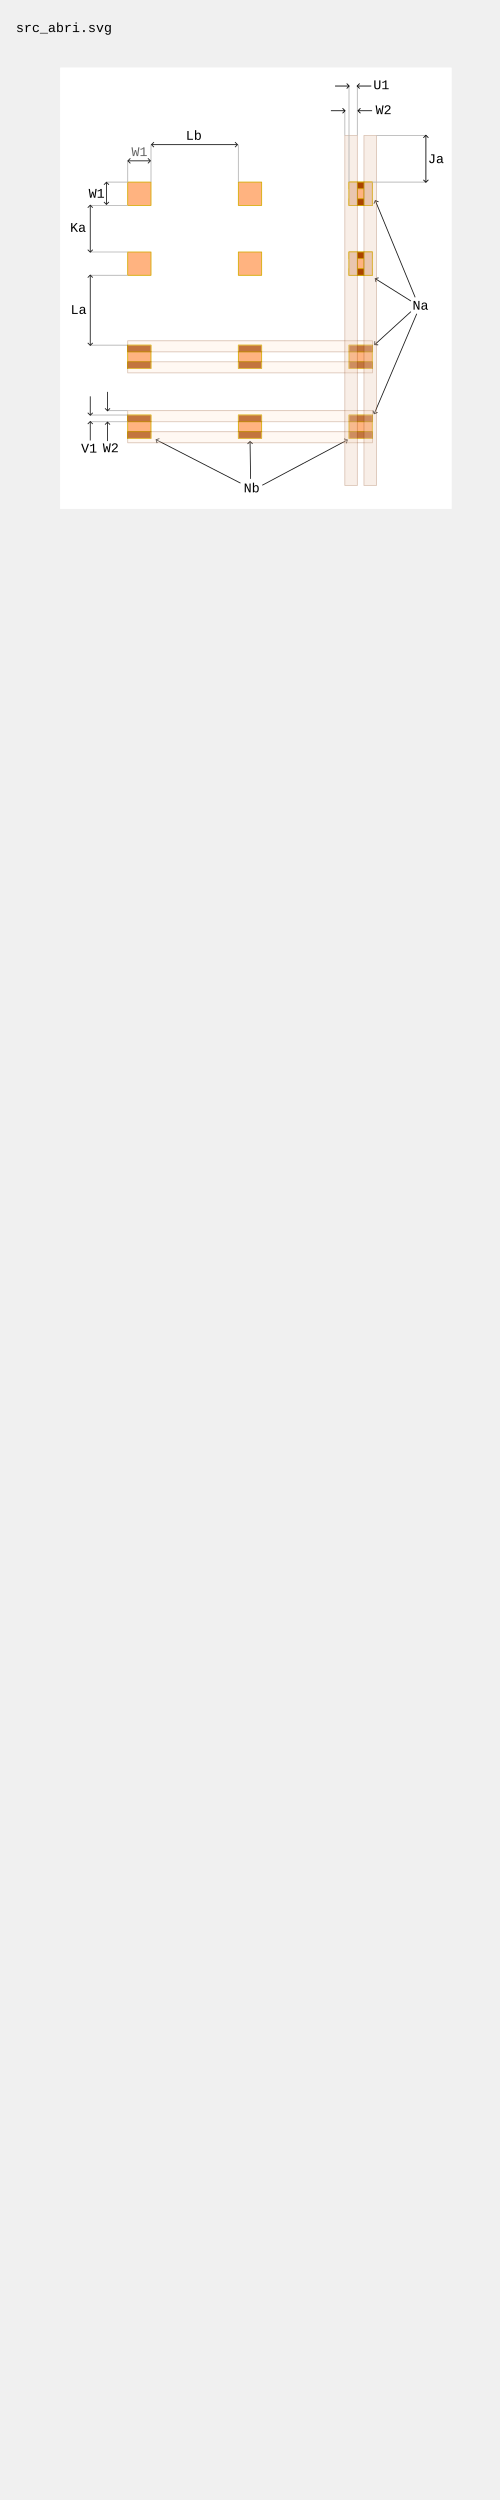
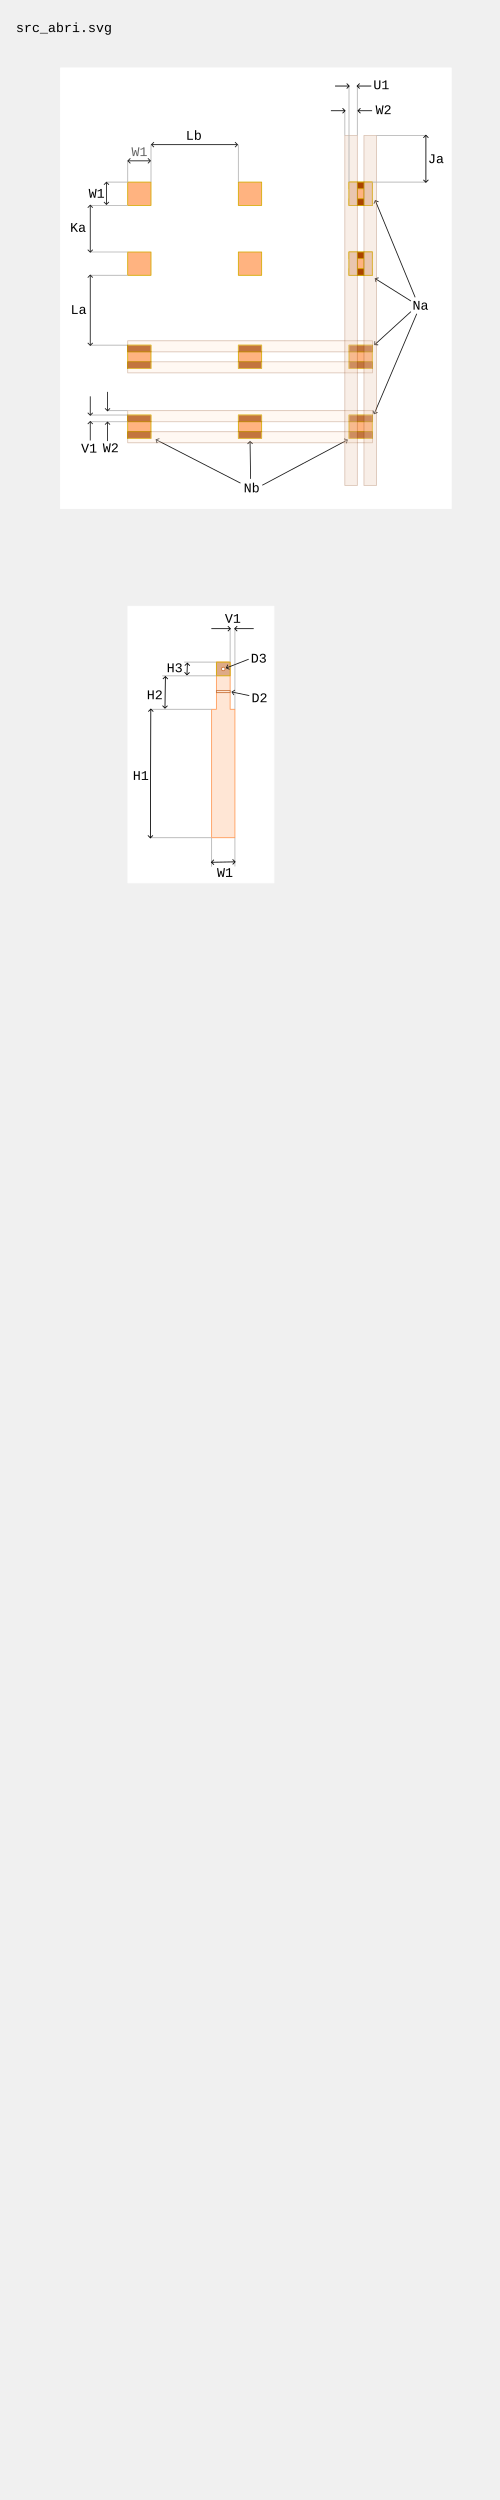
<svg xmlns="http://www.w3.org/2000/svg" width="600" height="3000" viewBox="0 0 158.75 793.75" version="1.1" id="svg1">
  <defs id="defs1">
+     <rect x="165.776" y="741.261" width="31.533" height="28.155" id="rect33" />
+     <rect x="112.845" y="741.035" width="33.11" height="25.677" id="rect32" />
+     <rect x="152.487" y="717.611" width="42.57" height="29.506" id="rect29" />
+     <rect x="410.835" y="850.051" width="34.687" height="30.632" id="rect28" />
+     <rect x="403.177" y="903.658" width="27.479" height="31.984" id="rect27" />
+     <rect x="396.42" y="966.725" width="38.291" height="32.434" id="rect24" />
+     <rect x="327.047" y="1010.871" width="49.102" height="33.786" id="rect10" />
    <rect x="461.739" y="125.908" width="36.263" height="20.497" id="rect22" />
    <rect x="464.217" y="87.843" width="22.974" height="18.743" id="rect21" />
    <rect x="542.375" y="250.916" width="42.345" height="36.939" id="rect20" />
    <rect x="94.988" y="598.685" width="46.15" height="31.083" id="rect18" />
    <rect x="69.122" y="574.646" width="42.533" height="39.809" id="rect16" />
    <rect x="268.844" y="570.816" width="86.005" height="42.047" id="rect9" />
    <rect x="326.181" y="113.399" width="50.329" height="40.135" id="rect8" />
    <rect x="26.12" y="163.09" width="40.773" height="37.587" id="rect7" />
    <rect x="41.41" y="245.524" width="36.313" height="39.883" id="rect6" />
    <rect x="205.137" y="90.464" width="59.248" height="45.232" id="rect5" />
    <marker style="overflow:visible" id="ArrowWide" refX="0" refY="0" orient="auto-start-reverse" markerWidth="1" markerHeight="1" viewBox="0 0 1 1" preserveAspectRatio="xMidYMid">
      <path style="fill:none;stroke:context-stroke;stroke-width:1;stroke-linecap:butt" d="M 3,-3 0,0 3,3" transform="rotate(180,0.125,0)" id="path1" />
    </marker>
    <rect x="36.95" y="343.381" width="54.788" height="47.143" id="rect4" />
    <rect x="19.112" y="24.209" width="242.087" height="57.336" id="rect1" />
    <marker style="overflow:visible" id="ArrowWide-7" refX="0" refY="0" orient="auto-start-reverse" markerWidth="1" markerHeight="1" viewBox="0 0 1 1" preserveAspectRatio="xMidYMid">
      <path style="fill:none;stroke:context-stroke;stroke-width:1;stroke-linecap:butt" d="M 3,-3 0,0 3,3" transform="rotate(180,0.125,0)" id="path1-4" />
    </marker>
    <marker style="overflow:visible" id="ArrowWide-7-8" refX="0" refY="0" orient="auto-start-reverse" markerWidth="1" markerHeight="1" viewBox="0 0 1 1" preserveAspectRatio="xMidYMid">
      <path style="fill:none;stroke:context-stroke;stroke-width:1;stroke-linecap:butt" d="M 3,-3 0,0 3,3" transform="rotate(180,0.125,0)" id="path1-4-6" />
    </marker>
    <marker style="overflow:visible" id="ArrowWide-7-8-9" refX="0" refY="0" orient="auto-start-reverse" markerWidth="1" markerHeight="1" viewBox="0 0 1 1" preserveAspectRatio="xMidYMid">
      <path style="fill:none;stroke:context-stroke;stroke-width:1;stroke-linecap:butt" d="M 3,-3 0,0 3,3" transform="rotate(180,0.125,0)" id="path1-4-6-5" />
    </marker>
    <marker style="overflow:visible" id="ArrowWide-7-1" refX="0" refY="0" orient="auto-start-reverse" markerWidth="1" markerHeight="1" viewBox="0 0 1 1" preserveAspectRatio="xMidYMid">
      <path style="fill:none;stroke:context-stroke;stroke-width:1;stroke-linecap:butt" d="M 3,-3 0,0 3,3" transform="rotate(180,0.125,0)" id="path1-4-0" />
    </marker>
    <rect x="205.137" y="90.464" width="59.248" height="45.232" id="rect5-0" />
    <marker style="overflow:visible" id="ArrowWide-0" refX="0" refY="0" orient="auto-start-reverse" markerWidth="1" markerHeight="1" viewBox="0 0 1 1" preserveAspectRatio="xMidYMid">
      <path style="fill:none;stroke:context-stroke;stroke-width:1;stroke-linecap:butt" d="M 3,-3 0,0 3,3" transform="rotate(180,0.125,0)" id="path1-8" />
    </marker>
    <marker style="overflow:visible" id="ArrowWide-3" refX="0" refY="0" orient="auto-start-reverse" markerWidth="1" markerHeight="1" viewBox="0 0 1 1" preserveAspectRatio="xMidYMid">
      <path style="fill:none;stroke:context-stroke;stroke-width:1;stroke-linecap:butt" d="M 3,-3 0,0 3,3" transform="rotate(180,0.125,0)" id="path1-1" />
    </marker>
    <marker style="overflow:visible" id="ArrowWide-0-3" refX="0" refY="0" orient="auto-start-reverse" markerWidth="1" markerHeight="1" viewBox="0 0 1 1" preserveAspectRatio="xMidYMid">
      <path style="fill:none;stroke:context-stroke;stroke-width:1;stroke-linecap:butt" d="M 3,-3 0,0 3,3" transform="rotate(180,0.125,0)" id="path1-8-3" />
    </marker>
    <marker style="overflow:visible" id="ArrowWide-00" refX="0" refY="0" orient="auto-start-reverse" markerWidth="1" markerHeight="1" viewBox="0 0 1 1" preserveAspectRatio="xMidYMid">
      <path style="fill:none;stroke:context-stroke;stroke-width:1;stroke-linecap:butt" d="M 3,-3 0,0 3,3" transform="rotate(180,0.125,0)" id="path1-46" />
    </marker>
    <marker style="overflow:visible" id="ArrowWide-00-9" refX="0" refY="0" orient="auto-start-reverse" markerWidth="1" markerHeight="1" viewBox="0 0 1 1" preserveAspectRatio="xMidYMid">
      <path style="fill:none;stroke:context-stroke;stroke-width:1;stroke-linecap:butt" d="M 3,-3 0,0 3,3" transform="rotate(180,0.125,0)" id="path1-46-8" />
    </marker>
    <marker style="overflow:visible" id="ArrowWide-9" refX="0" refY="0" orient="auto-start-reverse" markerWidth="1" markerHeight="1" viewBox="0 0 1 1" preserveAspectRatio="xMidYMid">
      <path style="fill:none;stroke:context-stroke;stroke-width:1;stroke-linecap:butt" d="M 3,-3 0,0 3,3" transform="rotate(180,0.125,0)" id="path1-6" />
    </marker>
+     <marker style="overflow:visible" id="ArrowWide-1" refX="0" refY="0" orient="auto-start-reverse" markerWidth="1" markerHeight="1" viewBox="0 0 1 1" preserveAspectRatio="xMidYMid">
+       <path style="fill:none;stroke:context-stroke;stroke-width:1;stroke-linecap:butt" d="M 3,-3 0,0 3,3" transform="rotate(180,0.125,0)" id="path1-9" />
+     </marker>
+     <marker style="overflow:visible" id="ArrowWide-1-3" refX="0" refY="0" orient="auto-start-reverse" markerWidth="1" markerHeight="1" viewBox="0 0 1 1" preserveAspectRatio="xMidYMid">
+       <path style="fill:none;stroke:context-stroke;stroke-width:1;stroke-linecap:butt" d="M 3,-3 0,0 3,3" transform="rotate(180,0.125,0)" id="path1-9-6" />
+     </marker>
+     <marker style="overflow:visible" id="ArrowWide-30" refX="0" refY="0" orient="auto-start-reverse" markerWidth="1" markerHeight="1" viewBox="0 0 1 1" preserveAspectRatio="xMidYMid">
+       <path style="fill:none;stroke:context-stroke;stroke-width:1;stroke-linecap:butt" d="M 3,-3 0,0 3,3" transform="rotate(180,0.125,0)" id="path1-7" />
+     </marker>
  </defs>
  <g id="layer1">
+     <rect style="fill:#ffffff;stroke:#ffffff;stroke-width:0.265;stroke-linejoin:round;stroke-dasharray:none" id="rect34" width="46.354" height="87.819" x="40.623" y="192.494" />
    <rect style="opacity:1;fill:#ffffff;stroke:#ffffff;stroke-width:0.265;stroke-linejoin:round;stroke-dasharray:none" id="rect23" width="124.059" height="139.904" x="19.216" y="21.575" />
    <text xml:space="preserve" transform="scale(0.2645833)" id="text1" style="font-size:16px;line-height:normal;font-family:'Liberation Mono';-inkscape-font-specification:'Liberation Mono';text-decoration-color:#000000;white-space:pre;shape-inside:url(#rect1);display:inline;fill:#000000;stroke-width:1;-inkscape-stroke:none;stop-color:#000000">
-       <tspan x="19.111" y="38.445" id="tspan3">src_abri.svg</tspan>
+       <tspan x="19.111" y="38.445" id="tspan1">src_abri.svg</tspan>
    </text>
    <rect style="fill:#ffb380;stroke:#d4aa00;stroke-width:0.265;stroke-linejoin:round" id="rect2" width="7.396" height="7.396" x="57.819" y="-118.202" transform="rotate(90)" />
    <rect style="fill:#fff6d5;stroke:#d4aa00;stroke-width:0.265;stroke-linejoin:round" id="rect3" width="7.396" height="27.734" x="65.479" y="-263.015" transform="rotate(90)" />
    <rect style="fill:#fff6d5;stroke:#d4aa00;stroke-width:0.265;stroke-linejoin:round" id="rect3-3" width="7.396" height="14.792" x="263.015" y="72.876" />
    <rect style="fill:#ffb380;stroke:#d4aa00;stroke-width:0.265;stroke-linejoin:round" id="rect2-1" width="7.396" height="7.396" x="80.007" y="-118.202" transform="rotate(90)" />
    <rect style="fill:#fff6d5;stroke:#d4aa00;stroke-width:0.265;stroke-linejoin:round" id="rect3-3-3" width="7.396" height="22.188" x="263.015" y="95.064" />
    <rect style="fill:#ffb380;stroke:#d4aa00;stroke-width:0.265;stroke-linejoin:round" id="rect2-6" width="7.396" height="7.396" x="109.591" y="-118.202" transform="rotate(90)" />
    <rect style="fill:#fff6d5;stroke:#d4aa00;stroke-width:0.265;stroke-linejoin:round" id="rect3-3-1" width="7.396" height="14.792" x="263.015" y="124.648" />
    <rect style="fill:#ffb380;stroke:#d4aa00;stroke-width:0.265;stroke-linejoin:round" id="rect2-1-8" width="7.396" height="7.396" x="131.779" y="-118.202" transform="rotate(90)" />
    <rect style="fill:#fff6d5;stroke:#d4aa00;stroke-width:0.265;stroke-linejoin:round" id="rect3-2" width="7.396" height="27.734" x="139.44" y="-263.015" transform="rotate(90)" />
    <rect style="fill:#ffb380;stroke:#d4aa00;stroke-width:0.265;stroke-linejoin:round" id="rect2-2" width="7.396" height="7.396" x="57.819" y="-83.073" transform="rotate(90)" />
    <rect style="fill:#fff6d5;stroke:#d4aa00;stroke-width:0.265;stroke-linejoin:round" id="rect3-3-2" width="7.396" height="14.792" x="227.885" y="72.876" />
    <rect style="fill:#ffb380;stroke:#d4aa00;stroke-width:0.265;stroke-linejoin:round" id="rect2-1-89" width="7.396" height="7.396" x="80.007" y="-83.073" transform="rotate(90)" />
    <rect style="fill:#fff6d5;stroke:#d4aa00;stroke-width:0.265;stroke-linejoin:round" id="rect3-3-3-7" width="7.396" height="22.188" x="227.885" y="95.064" />
    <rect style="fill:#ffb380;stroke:#d4aa00;stroke-width:0.265;stroke-linejoin:round" id="rect2-6-3" width="7.396" height="7.396" x="109.591" y="-83.073" transform="rotate(90)" />
    <rect style="fill:#fff6d5;stroke:#d4aa00;stroke-width:0.265;stroke-linejoin:round" id="rect3-3-1-6" width="7.396" height="14.792" x="227.885" y="124.648" />
    <rect style="fill:#ffb380;stroke:#d4aa00;stroke-width:0.265;stroke-linejoin:round" id="rect2-1-8-1" width="7.396" height="7.396" x="131.779" y="-83.073" transform="rotate(90)" />
    <rect style="fill:#fff6d5;stroke:#d4aa00;stroke-width:0.265;stroke-linejoin:round" id="rect3-9" width="7.396" height="27.734" x="65.479" y="-227.885" transform="rotate(90)" />
    <rect style="fill:#fff6d5;stroke:#d4aa00;stroke-width:0.265;stroke-linejoin:round" id="rect3-2-4" width="7.396" height="27.734" x="139.44" y="-227.885" transform="rotate(90)" />
    <rect style="fill:#ffb380;stroke:#d4aa00;stroke-width:0.265;stroke-linejoin:round" id="rect2-2-7" width="7.396" height="7.396" x="57.819" y="-47.943" transform="rotate(90)" />
    <rect style="fill:#fff6d5;stroke:#d4aa00;stroke-width:0.265;stroke-linejoin:round" id="rect3-3-2-8" width="7.396" height="14.792" x="192.756" y="72.876" />
    <rect style="fill:#ffb380;stroke:#d4aa00;stroke-width:0.265;stroke-linejoin:round" id="rect2-1-89-4" width="7.396" height="7.396" x="80.007" y="-47.943" transform="rotate(90)" />
    <rect style="fill:#fff6d5;stroke:#d4aa00;stroke-width:0.265;stroke-linejoin:round" id="rect3-3-3-7-5" width="7.396" height="22.188" x="192.756" y="95.064" />
    <rect style="fill:#ffb380;stroke:#d4aa00;stroke-width:0.265;stroke-linejoin:round" id="rect2-6-3-0" width="7.396" height="7.396" x="109.591" y="-47.943" transform="rotate(90)" />
    <rect style="fill:#fff6d5;stroke:#d4aa00;stroke-width:0.265;stroke-linejoin:round" id="rect3-3-1-6-3" width="7.396" height="14.792" x="192.756" y="124.648" />
    <rect style="fill:#ffb380;stroke:#d4aa00;stroke-width:0.265;stroke-linejoin:round" id="rect2-1-8-1-6" width="7.396" height="7.396" x="131.779" y="-47.943" transform="rotate(90)" />
    <text xml:space="preserve" transform="matrix(0.2645833,0,0,0.2645833,121.1935,3.708286)" id="text3" style="font-size:16px;line-height:normal;font-family:'Liberation Mono';-inkscape-font-specification:'Liberation Mono';text-decoration-color:#000000;white-space:pre;shape-inside:url(#rect4);display:inline;fill:#000000;stroke-width:1;-inkscape-stroke:none;stop-color:#000000">
-       <tspan x="36.949" y="357.617" id="tspan10">Na</tspan>
+       <tspan x="36.949" y="357.617" id="tspan2">Na</tspan>
    </text>
    <path style="fill:#ffb380;stroke:#b3b3b3;stroke-width:0.265;stroke-linejoin:round" d="M 40.548,65.215 H 28.655" id="path4" />
    <path style="fill:#ffb380;stroke:#b3b3b3;stroke-width:0.265;stroke-linejoin:round" d="M 40.548,80.007 H 28.655" id="path4-2" />
    <path style="fill:#ffb380;stroke:#b3b3b3;stroke-width:0.265;stroke-linejoin:round" d="M 40.548,87.403 H 28.655" id="path4-2-5" />
    <path style="fill:#ffb380;stroke:#b3b3b3;stroke-width:0.265;stroke-linejoin:round" d="M 40.548,109.591 H 28.655" id="path4-2-6" />
    <path style="fill:#ffb380;stroke:#1a1a1a;stroke-width:0.265;stroke-linejoin:round;stroke-dasharray:none;marker-start:url(#ArrowWide);marker-end:url(#ArrowWide)" d="m 28.655,87.403 v 22.188" id="path5" />
    <path style="fill:#ffb380;stroke:#1a1a1a;stroke-width:0.265;stroke-linejoin:round;stroke-dasharray:none;marker-start:url(#ArrowWide-7);marker-end:url(#ArrowWide-7)" d="M 28.655,65.215 V 80.007" id="path5-5" />
    <path style="fill:#ffb380;stroke:#b3b3b3;stroke-width:0.265;stroke-linejoin:round" d="M 40.548,57.819 H 33.796" id="path4-3" />
    <path style="fill:#ffb380;stroke:#1a1a1a;stroke-width:0.265;stroke-linejoin:round;stroke-dasharray:none;marker-start:url(#ArrowWide-7-8);marker-end:url(#ArrowWide-7-8)" d="m 33.796,57.931 v 6.916" id="path5-5-3" />
    <path style="fill:#ffb380;stroke:#b3b3b3;stroke-width:0.265;stroke-linejoin:round" d="M 40.548,57.819 V 51.067" id="path4-3-0" />
    <path style="fill:#ffb380;stroke:#b3b3b3;stroke-width:0.265;stroke-linejoin:round" d="M 47.943,45.926 V 57.819" id="path4-6" />
    <path style="fill:#ffb380;stroke:#b3b3b3;stroke-width:0.265;stroke-linejoin:round" d="M 75.677,45.926 V 57.819" id="path4-6-2" />
    <path style="fill:#ffb380;stroke:#1a1a1a;stroke-width:0.265;stroke-linejoin:round;stroke-dasharray:none;marker-start:url(#ArrowWide-7-8-9);marker-end:url(#ArrowWide-7-8-9)" d="M 47.686,51.067 H 40.665" id="path5-5-3-7" />
    <path style="fill:#ffb380;stroke:#1a1a1a;stroke-width:0.265;stroke-linejoin:round;stroke-dasharray:none;marker-start:url(#ArrowWide-7-1);marker-end:url(#ArrowWide-7-1)" d="M 75.344,45.926 H 48.155" id="path5-5-9" />
    <text xml:space="preserve" transform="matrix(0.2645833,0,0,0.2645833,-26.12656,35.08155)" id="text5" style="font-size:16px;line-height:normal;font-family:'Liberation Mono';-inkscape-font-specification:'Liberation Mono';text-decoration-color:#000000;white-space:pre;shape-inside:url(#rect5);display:inline;fill:#000000;stroke-width:1;-inkscape-stroke:none;stop-color:#000000">
-       <tspan x="205.137" y="104.701" id="tspan11">W1</tspan>
+       <tspan x="205.137" y="104.701" id="tspan3">W1</tspan>
    </text>
    <text xml:space="preserve" transform="matrix(0.2645833,0,0,0.2645833,-12.53844,21.85732)" id="text5-7" style="font-size:16px;line-height:normal;font-family:'Liberation Mono';-inkscape-font-specification:'Liberation Mono';text-decoration-color:#000000;white-space:pre;shape-inside:url(#rect5-0);display:inline;fill:#666666;stroke-width:1;-inkscape-stroke:none;stop-color:#000000">
-       <tspan x="205.137" y="104.701" id="tspan12">W1</tspan>
+       <tspan x="205.137" y="104.701" id="tspan4">W1</tspan>
    </text>
    <text xml:space="preserve" transform="matrix(0.2645833,0,0,0.2645833,11.29342,4.888195)" id="text6" style="font-size:16px;line-height:normal;font-family:'Liberation Mono';-inkscape-font-specification:'Liberation Mono';text-decoration-color:#000000;white-space:pre;shape-inside:url(#rect6);display:inline;fill:#000000;stroke-width:1;-inkscape-stroke:none;stop-color:#000000">
-       <tspan x="41.41" y="259.762" id="tspan13">Ka</tspan>
+       <tspan x="41.41" y="259.762" id="tspan5">Ka</tspan>
    </text>
    <text xml:space="preserve" transform="matrix(0.2645833,0,0,0.2645833,15.50738,52.7588)" id="text7" style="font-size:16px;line-height:normal;font-family:'Liberation Mono';-inkscape-font-specification:'Liberation Mono';text-decoration-color:#000000;white-space:pre;shape-inside:url(#rect7);display:inline;fill:#000000;stroke-width:1;-inkscape-stroke:none;stop-color:#000000">
-       <tspan x="26.119" y="177.326" id="tspan14">La</tspan>
+       <tspan x="26.119" y="177.326" id="tspan6">La</tspan>
    </text>
    <text xml:space="preserve" transform="matrix(0.2645833,0,0,0.2645833,-27.30647,10.61918)" id="text8" style="font-size:16px;line-height:normal;font-family:'Liberation Mono';-inkscape-font-specification:'Liberation Mono';text-decoration-color:#000000;white-space:pre;shape-inside:url(#rect8);display:inline;fill:#000000;stroke-width:1;-inkscape-stroke:none;stop-color:#000000">
-       <tspan x="326.18" y="127.635" id="tspan15">Lb</tspan>
+       <tspan x="326.18" y="127.635" id="tspan7">Lb</tspan>
    </text>
    <text xml:space="preserve" transform="matrix(0.2645833,0,0,0.2645833,6.236663,1.517026)" id="text9" style="font-size:16px;line-height:normal;font-family:'Liberation Mono';-inkscape-font-specification:'Liberation Mono';text-decoration-color:#000000;white-space:pre;shape-inside:url(#rect9);display:inline;fill:#000000;stroke-width:1;-inkscape-stroke:none;stop-color:#000000">
-       <tspan x="268.844" y="585.053" id="tspan17">Nb</tspan>
+       <tspan x="268.844" y="585.053" id="tspan8">Nb</tspan>
    </text>
    <path style="fill:#666666;stroke:#1a1a1a;stroke-width:0.265;stroke-linejoin:round;stroke-dasharray:none;marker-start:url(#ArrowWide)" d="m 49.606,139.633 26.751,13.755" id="path9" />
    <path style="fill:#666666;stroke:#1a1a1a;stroke-width:0.265;stroke-linejoin:round;stroke-dasharray:none;marker-start:url(#ArrowWide)" d="m 79.391,140.2 0.169,11.84" id="path10" />
    <path style="fill:#666666;stroke:#1a1a1a;stroke-width:0.265;stroke-linejoin:round;stroke-dasharray:none;marker-start:url(#ArrowWide)" d="M 110.246,139.694 83.268,154.062" id="path11" />
    <path style="fill:#666666;stroke:#1a1a1a;stroke-width:0.265;stroke-linejoin:round;stroke-dasharray:none;marker-start:url(#ArrowWide)" d="m 119.171,63.715 12.642,30.678" id="path12" />
    <path style="fill:#666666;stroke:#1a1a1a;stroke-width:0.265;stroke-linejoin:round;stroke-dasharray:none;marker-start:url(#ArrowWide)" d="m 119.171,88.493 11.293,7.079" id="path13" />
    <path style="fill:#666666;stroke:#1a1a1a;stroke-width:0.265;stroke-linejoin:round;stroke-dasharray:none;marker-start:url(#ArrowWide)" d="M 119.002,109.394 130.464,98.944" id="path14" />
    <path style="fill:#666666;stroke:#1a1a1a;stroke-width:0.265;stroke-linejoin:round;stroke-dasharray:none;marker-start:url(#ArrowWide)" d="M 118.834,131.307 132.318,99.618" id="path15" />
    <rect style="fill:#aa4400;stroke:#d4aa00;stroke-width:0.265;stroke-linejoin:round" id="rect2-1-8-1-6-9" width="2.117" height="7.396" x="131.779" y="-47.943" transform="rotate(90)" />
    <rect style="fill:#aa4400;stroke:#d4aa00;stroke-width:0.265;stroke-linejoin:round" id="rect2-1-8-1-6-9-3" width="2.117" height="7.396" x="137.059" y="-47.943" transform="rotate(90)" />
    <path style="fill:#ffb380;stroke:#b3b3b3;stroke-width:0.265;stroke-linejoin:round" d="M 40.548,131.779 H 28.655" id="path4-2-6-9" />
    <path style="fill:#ffb380;stroke:#b3b3b3;stroke-width:0.265;stroke-linejoin:round" d="M 40.548,133.896 H 28.655" id="path4-2-6-9-9" />
    <path style="fill:#aa4400;stroke:#1a1a1a;stroke-width:0.265;stroke-linejoin:round;stroke-dasharray:none;marker-start:url(#ArrowWide)" d="m 28.655,131.779 v -5.95" id="path16" />
    <path style="fill:#aa4400;stroke:#1a1a1a;stroke-width:0.265;stroke-linejoin:round;stroke-dasharray:none;marker-start:url(#ArrowWide-0)" d="m 28.655,133.896 v 5.95" id="path16-0" />
    <text xml:space="preserve" transform="matrix(0.2645833,0,0,0.2645833,7.458499,-12.10139)" id="text16" style="font-size:16px;line-height:normal;font-family:'Liberation Mono';-inkscape-font-specification:'Liberation Mono';text-decoration-color:#000000;white-space:pre;shape-inside:url(#rect16);display:inline;fill:#000000;stroke-width:1;-inkscape-stroke:none;stop-color:#000000">
-       <tspan x="69.123" y="588.883" id="tspan19">V1</tspan>
+       <tspan x="69.123" y="588.883" id="tspan9">V1</tspan>
    </text>
    <rect style="fill:#aa4400;stroke:#d4aa00;stroke-width:0.265;stroke-linejoin:round" id="rect2-1-8-1-6-9-5" width="2.117" height="7.396" x="131.779" y="-83.073" transform="rotate(90)" />
    <rect style="fill:#aa4400;stroke:#d4aa00;stroke-width:0.265;stroke-linejoin:round" id="rect2-1-8-1-6-9-3-6" width="2.117" height="7.396" x="137.059" y="-83.073" transform="rotate(90)" />
    <rect style="fill:#aa4400;stroke:#d4aa00;stroke-width:0.265;stroke-linejoin:round" id="rect2-1-8-1-6-9-8" width="2.117" height="7.396" x="109.591" y="-47.943" transform="rotate(90)" />
    <rect style="fill:#aa4400;stroke:#d4aa00;stroke-width:0.265;stroke-linejoin:round" id="rect2-1-8-1-6-9-3-4" width="2.117" height="7.396" x="114.871" y="-47.943" transform="rotate(90)" />
    <rect style="fill:#aa4400;stroke:#d4aa00;stroke-width:0.265;stroke-linejoin:round" id="rect2-1-8-1-6-9-0" width="2.117" height="7.396" x="109.591" y="-83.073" transform="rotate(90)" />
    <rect style="fill:#aa4400;stroke:#d4aa00;stroke-width:0.265;stroke-linejoin:round" id="rect2-1-8-1-6-9-3-44" width="2.117" height="7.396" x="114.871" y="-83.073" transform="rotate(90)" />
    <rect style="fill:#aa4400;stroke:#d4aa00;stroke-width:0.265;stroke-linejoin:round" id="rect2-1-8-1-6-9-31" width="2.117" height="7.396" x="131.779" y="-118.202" transform="rotate(90)" />
    <rect style="fill:#aa4400;stroke:#d4aa00;stroke-width:0.265;stroke-linejoin:round" id="rect2-1-8-1-6-9-3-7" width="2.117" height="7.396" x="137.059" y="-118.202" transform="rotate(90)" />
    <rect style="fill:#aa4400;stroke:#d4aa00;stroke-width:0.265;stroke-linejoin:round" id="rect2-1-8-1-6-9-1" width="2.117" height="7.396" x="109.591" y="-118.202" transform="rotate(90)" />
    <rect style="fill:#aa4400;stroke:#d4aa00;stroke-width:0.265;stroke-linejoin:round" id="rect2-1-8-1-6-9-3-78" width="2.117" height="7.396" x="114.871" y="-118.202" transform="rotate(90)" />
    <rect style="fill:#ffe6d5;stroke:#803300;stroke-width:0.265;stroke-linejoin:round;stroke-dasharray:none;opacity:0.3" id="rect17" width="77.718" height="3.518" x="40.548" y="130.378" />
    <rect style="fill:#ffe6d5;stroke:#803300;stroke-width:0.265;stroke-linejoin:round;stroke-dasharray:none;opacity:0.3" id="rect17-8" width="77.718" height="3.518" x="40.548" y="137.059" />
    <path style="fill:#ffb380;stroke:#b3b3b3;stroke-width:0.265;stroke-linejoin:round" d="M 40.548,130.378 H 34.138" id="path4-2-6-9-3" />
    <path style="fill:#aa4400;stroke:#1a1a1a;stroke-width:0.265;stroke-linejoin:round;stroke-dasharray:none;marker-start:url(#ArrowWide-3)" d="m 34.138,130.378 v -5.95" id="path16-6" />
    <path style="fill:#aa4400;stroke:#1a1a1a;stroke-width:0.265;stroke-linejoin:round;stroke-dasharray:none;marker-start:url(#ArrowWide-0-3)" d="m 34.138,134.082 v 5.95" id="path16-0-0" />
    <text xml:space="preserve" transform="matrix(0.2645833,0,0,0.2645833,7.508896,-18.59346)" id="text17" style="font-size:16px;line-height:normal;font-family:'Liberation Mono';-inkscape-font-specification:'Liberation Mono';text-decoration-color:#000000;white-space:pre;shape-inside:url(#rect18);display:inline;fill:#000000;stroke-width:1;-inkscape-stroke:none;stop-color:#000000">
-       <tspan x="94.988" y="612.92" id="tspan23">W2</tspan>
+       <tspan x="94.988" y="612.92" id="tspan10">W2</tspan>
    </text>
    <rect style="opacity:0.3;fill:#ffe6d5;stroke:#803300;stroke-width:0.265;stroke-linejoin:round;stroke-dasharray:none" id="rect17-9" width="77.718" height="3.518" x="40.548" y="108.19" />
    <rect style="opacity:0.3;fill:#ffe6d5;stroke:#803300;stroke-width:0.265;stroke-linejoin:round;stroke-dasharray:none" id="rect17-8-7" width="77.718" height="3.518" x="40.548" y="114.871" />
    <rect style="fill:#aa4400;stroke:#d4aa00;stroke-width:0.265;stroke-linejoin:round" id="rect2-1-8-1-6-9-31-3" width="2.117" height="7.396" x="57.819" y="-118.202" transform="rotate(90)" />
    <rect style="fill:#aa4400;stroke:#d4aa00;stroke-width:0.265;stroke-linejoin:round" id="rect2-1-8-1-6-9-3-7-0" width="2.117" height="7.396" x="63.098" y="-118.202" transform="rotate(90)" />
    <rect style="fill:#e9c6af;stroke:#d4aa00;stroke-width:0.265;stroke-linejoin:round" id="rect2-1-8-1-6-9-31-3-0" width="2.646" height="7.396" x="110.807" y="57.819" />
    <rect style="fill:#e9c6af;stroke:#d4aa00;stroke-width:0.265;stroke-linejoin:round" id="rect2-1-8-1-6-9-31-3-0-9" width="2.646" height="7.396" x="115.557" y="57.819" />
    <rect style="fill:#aa4400;stroke:#d4aa00;stroke-width:0.265;stroke-linejoin:round" id="rect2-1-8-1-6-9-31-3-7" width="2.117" height="7.396" x="80.007" y="-118.202" transform="rotate(90)" />
    <rect style="fill:#aa4400;stroke:#d4aa00;stroke-width:0.265;stroke-linejoin:round" id="rect2-1-8-1-6-9-3-7-0-5" width="2.117" height="7.396" x="85.286" y="-118.202" transform="rotate(90)" />
    <rect style="fill:#e9c6af;stroke:#d4aa00;stroke-width:0.265;stroke-linejoin:round" id="rect2-1-8-1-6-9-31-3-0-4" width="2.646" height="7.396" x="110.807" y="80.007" />
    <rect style="fill:#e9c6af;stroke:#d4aa00;stroke-width:0.265;stroke-linejoin:round" id="rect2-1-8-1-6-9-31-3-0-9-8" width="2.646" height="7.396" x="115.557" y="80.007" />
    <rect style="opacity:0.3;fill:#e9c6af;stroke:#803300;stroke-width:0.265;stroke-linejoin:round;stroke-dasharray:none" id="rect19" width="3.969" height="111.125" x="115.557" y="43.008" />
    <rect style="opacity:0.3;fill:#e9c6af;stroke:#803300;stroke-width:0.265;stroke-linejoin:round;stroke-dasharray:none" id="rect19-4" width="3.969" height="111.125" x="109.484" y="43.008" />
    <rect style="fill:#e9c6af;stroke:#d4aa00;stroke-width:0.265;stroke-linejoin:round" id="rect2-1-8-1-6-9-31-3-0-9-3" width="2.646" height="14.81" x="178.782" y="37.634" />
    <rect style="fill:#e9c6af;stroke:#d4aa00;stroke-width:0.265;stroke-linejoin:round" id="rect2-1-8-1-6-9-31-3-0-9-3-1" width="2.646" height="14.81" x="174.032" y="37.634" />
    <rect style="fill:#e9c6af;stroke:#d4aa00;stroke-width:0.265;stroke-linejoin:round" id="rect2-1-8-1-6-9-31-3-0-9-3-0" width="2.646" height="14.81" x="173.699" y="130.572" />
    <path style="fill:#ffb380;stroke:#b3b3b3;stroke-width:0.265;stroke-linejoin:round" d="M 135.22,57.819 H 118.202" id="path4-6-2-6" />
    <path style="fill:#ffb380;stroke:#b3b3b3;stroke-width:0.265;stroke-linejoin:round" d="M 135.22,43.008 H 119.525" id="path4-6-2-6-8" />
    <path style="opacity:1;fill:#e9c6af;stroke:#000000;stroke-width:0.265;stroke-linejoin:round;stroke-dasharray:none;marker-start:url(#ArrowWide);marker-end:url(#ArrowWide)" d="M 135.22,43.008 V 57.819" id="path19" />
    <text xml:space="preserve" transform="matrix(0.2645833,0,0,0.2645833,-7.628085,-18.3677)" id="text19" style="font-size:16px;line-height:normal;font-family:'Liberation Mono';-inkscape-font-specification:'Liberation Mono';text-decoration-color:#000000;white-space:pre;shape-inside:url(#rect20);display:inline;fill:#000000;stroke-width:1;-inkscape-stroke:none;stop-color:#000000">
-       <tspan x="542.375" y="265.152" id="tspan24">Ja</tspan>
+       <tspan x="542.375" y="265.152" id="tspan11">Ja</tspan>
    </text>
    <path style="fill:#ffb380;stroke:#b3b3b3;stroke-width:0.265;stroke-linejoin:round" d="M 113.453,27.314 V 43.008" id="path4-6-2-6-8-0" />
    <path style="fill:#ffb380;stroke:#b3b3b3;stroke-width:0.265;stroke-linejoin:round" d="M 110.807,27.314 V 57.819" id="path4-6-2-6-8-0-6" />
    <path style="fill:#ffb380;stroke:#b3b3b3;stroke-width:0.265;stroke-linejoin:round" d="m 109.484,35.161 v 7.847" id="path4-6-2-6-8-0-3" />
    <path style="opacity:1;fill:#e9c6af;stroke:#000000;stroke-width:0.265;stroke-linejoin:round;stroke-dasharray:none;marker-start:url(#ArrowWide)" d="m 113.453,27.314 h 4.425" id="path20" />
    <path style="fill:#e9c6af;stroke:#000000;stroke-width:0.265;stroke-linejoin:round;stroke-dasharray:none;marker-start:url(#ArrowWide-00)" d="m 110.807,27.314 h -4.425" id="path20-7" />
    <path style="fill:#e9c6af;stroke:#000000;stroke-width:0.265;stroke-linejoin:round;stroke-dasharray:none;marker-start:url(#ArrowWide-00-9)" d="m 109.484,35.161 h -4.425" id="path20-7-8" />
    <path style="fill:#e9c6af;stroke:#000000;stroke-width:0.265;stroke-linejoin:round;stroke-dasharray:none;marker-start:url(#ArrowWide-9)" d="m 113.717,35.161 h 4.425" id="path20-76" />
    <text xml:space="preserve" transform="matrix(0.2645833,0,0,0.2645833,-4.290798,1.311077)" id="text20" style="font-size:16px;line-height:normal;font-family:'Liberation Mono';-inkscape-font-specification:'Liberation Mono';text-decoration-color:#000000;white-space:pre;shape-inside:url(#rect21);fill:#000000;stroke-width:1;-inkscape-stroke:none;stop-color:#000000">
-       <tspan x="464.217" y="102.08" id="tspan25">U1</tspan>
+       <tspan x="464.217" y="102.08" id="tspan12">U1</tspan>
    </text>
    <text xml:space="preserve" transform="matrix(0.2645833,0,0,0.2645833,-2.920126,-0.8343218)" id="text21" style="font-size:16px;line-height:normal;font-family:'Liberation Mono';-inkscape-font-specification:'Liberation Mono';text-decoration-color:#000000;white-space:pre;shape-inside:url(#rect22);fill:#000000;stroke-width:1;-inkscape-stroke:none;stop-color:#000000">
-       <tspan x="461.74" y="140.145" id="tspan26">W2</tspan>
+       <tspan x="461.74" y="140.145" id="tspan13">W2</tspan>
+     </text>
+     <rect style="fill:#ffb380;stroke:#d4aa00;stroke-width:0.265;stroke-linejoin:round" id="rect2-1-89-4-3" width="40.771" height="7.396" x="215.771" y="61.499" transform="rotate(90)" />
+     <rect style="fill:#ffb380;stroke:#d4aa00;stroke-width:0.265;stroke-linejoin:round" id="rect2-1-89-4-3-1" width="14.981" height="4.362" x="200.789" y="63.016" transform="rotate(90)" />
+     <path style="fill:#ffe6d5;stroke:#ff9955;stroke-width:0.265;stroke-linejoin:round" d="m 68.706,210.22 v 14.981 h -1.517 v 40.771 h 7.396 v -40.771 h -1.517 v -14.981 z" id="path2" />
+     <rect style="fill:#deaa87;stroke:#d4aa00;stroke-width:0.265;stroke-linejoin:round" id="rect2-1-89-4-3-1-3" width="4.362" height="4.362" x="210.22" y="-73.067" transform="rotate(90)" />
+     <path style="fill:#ffe6d5;stroke:#b3b3b3;stroke-width:0.265;stroke-linejoin:round" d="m 67.188,266.034 v 9.128" id="path3" />
+     <path style="fill:#ffe6d5;stroke:#b3b3b3;stroke-width:0.265;stroke-linejoin:round" d="M 67.056,265.972 H 47.748" id="path3-2" />
+     <path style="fill:#ffe6d5;stroke:#b3b3b3;stroke-width:0.265;stroke-linejoin:round" d="m 74.584,265.972 v 9.128" id="path3-6" />
+     <path style="fill:#ffe6d5;stroke:#b3b3b3;stroke-width:0.265;stroke-linejoin:round" d="m 74.584,199.601 v 25.6" id="path3-6-5" />
+     <path style="fill:#ffe6d5;stroke:#b3b3b3;stroke-width:0.265;stroke-linejoin:round" d="M 67.188,225.201 H 47.88" id="path3-2-5" />
+     <path style="fill:#ffe6d5;stroke:#b3b3b3;stroke-width:0.265;stroke-linejoin:round" d="M 68.706,214.582 H 51.499" id="path3-2-9" />
+     <path style="fill:#ffe6d5;stroke:#b3b3b3;stroke-width:0.265;stroke-linejoin:round" d="M 68.706,210.22 H 58.498" id="path3-2-2" />
+     <path style="fill:#ffe6d5;stroke:#000000;stroke-width:0.265;stroke-linejoin:round;stroke-dasharray:none;marker-start:url(#ArrowWide);marker-end:url(#ArrowWide)" d="m 67.188,273.771 7.396,-0.132" id="path6" />
+     <path style="fill:#ffe6d5;stroke:#000000;stroke-width:0.265;stroke-linejoin:round;stroke-dasharray:none;marker-start:url(#ArrowWide);marker-end:url(#ArrowWide)" d="m 47.88,225.201 -0.132,40.771" id="path7" />
+     <path style="fill:#ffe6d5;stroke:#000000;stroke-width:0.265;stroke-linejoin:round;stroke-dasharray:none;marker-start:url(#ArrowWide-1);marker-end:url(#ArrowWide-1)" d="m 52.51,214.869 -0.132,9.912" id="path7-4" />
+     <path style="fill:#ffe6d5;stroke:#000000;stroke-width:0.265;stroke-linejoin:round;stroke-dasharray:none;marker-start:url(#ArrowWide-1-3);marker-end:url(#ArrowWide-1-3)" d="m 59.493,210.613 -0.132,3.576" id="path7-4-2" />
+     <text xml:space="preserve" transform="matrix(0.2645833,0,0,0.2645833,-17.63995,7.190163)" id="text10" style="font-size:16px;line-height:normal;font-family:'Liberation Mono';-inkscape-font-specification:'Liberation Mono';text-decoration-color:#000000;white-space:pre;shape-inside:url(#rect10);fill:#000000;stroke-width:1;-inkscape-stroke:none;stop-color:#000000">
+       <tspan x="327.047" y="1025.108" id="tspan14">W1</tspan>
+     </text>
+     <text xml:space="preserve" transform="matrix(0.2645833,0,0,0.2645833,-62.72205,-11.91888)" id="text18" style="font-size:16px;line-height:normal;font-family:'Liberation Mono';-inkscape-font-specification:'Liberation Mono';text-decoration-color:#000000;white-space:pre;shape-inside:url(#rect24);fill:#000000;stroke-width:1;-inkscape-stroke:none;stop-color:#000000">
+       <tspan x="396.42" y="980.961" id="tspan15">H1</tspan>
+     </text>
+     <text xml:space="preserve" transform="matrix(0.2645833,0,0,0.2645833,-60.07117,-20.85805)" id="text27" style="font-size:16px;line-height:normal;font-family:'Liberation Mono';-inkscape-font-specification:'Liberation Mono';text-decoration-color:#000000;white-space:pre;shape-inside:url(#rect27);fill:#000000;stroke-width:1;-inkscape-stroke:none;stop-color:#000000">
+       <tspan x="403.178" y="917.895" id="tspan16">H2</tspan>
+     </text>
+     <text xml:space="preserve" transform="matrix(0.2645833,0,0,0.2645833,-55.78037,-15.25617)" id="text28" style="font-size:16px;line-height:normal;font-family:'Liberation Mono';-inkscape-font-specification:'Liberation Mono';text-decoration-color:#000000;white-space:pre;shape-inside:url(#rect28);fill:#000000;stroke-width:1;-inkscape-stroke:none;stop-color:#000000">
+       <tspan x="410.836" y="864.287" id="tspan17">H3</tspan>
+     </text>
+     <path style="fill:#ffe6d5;stroke:#b3b3b3;stroke-width:0.265;stroke-linejoin:round" d="m 73.067,199.601 v 10.619" id="path3-6-5-6" />
+     <path style="fill:#ffe6d5;stroke:#000000;stroke-width:0.265;stroke-linejoin:round;stroke-dasharray:none;marker-end:url(#ArrowWide)" d="M 67.099,199.601 H 73.067" id="path29" />
+     <path style="fill:#ffe6d5;stroke:#000000;stroke-width:0.265;stroke-linejoin:round;stroke-dasharray:none;marker-end:url(#ArrowWide-30)" d="M 80.552,199.601 H 74.584" id="path29-8" />
+     <text xml:space="preserve" transform="matrix(0.2645833,0,0,0.2645833,31.04869,4.112015)" id="text29" style="font-size:16px;line-height:normal;font-family:'Liberation Mono';-inkscape-font-specification:'Liberation Mono';text-decoration-color:#000000;white-space:pre;shape-inside:url(#rect29);fill:#000000;stroke-width:1;-inkscape-stroke:none;stop-color:#000000">
+       <tspan x="152.486" y="731.848" id="tspan18">V1</tspan>
+     </text>
+     <circle style="fill:#ffffff;stroke:#c87137;stroke-width:0.265;stroke-linejoin:round;stroke-dasharray:none" id="path30" cx="70.886" cy="212.401" r="0.566" />
+     <rect style="fill:#ffe6d5;stroke:#c87137;stroke-width:0.265;stroke-linejoin:round;stroke-dasharray:none" id="rect30" width="4.362" height="0.688" x="68.706" y="219.221" />
+     <path style="fill:#ffe6d5;stroke:#1a1a1a;stroke-width:0.265;stroke-linejoin:round;stroke-dasharray:none;marker-start:url(#ArrowWide)" d="m 73.718,219.725 5.423,1.132" id="path31" />
+     <path style="fill:#ffe6d5;stroke:#1a1a1a;stroke-width:0.265;stroke-linejoin:round;stroke-dasharray:none;marker-start:url(#ArrowWide)" d="m 71.93,212.037 7.032,-2.741" id="path32" />
+     <text xml:space="preserve" transform="matrix(0.2645833,0,0,0.2645833,49.76134,10.54821)" id="text32" style="font-size:16px;line-height:normal;font-family:'Liberation Mono';-inkscape-font-specification:'Liberation Mono';text-decoration-color:#000000;white-space:pre;shape-inside:url(#rect32);fill:#000000;stroke-width:1;-inkscape-stroke:none;stop-color:#000000">
+       <tspan x="112.844" y="755.272" id="tspan19">D3</tspan>
+     </text>
+     <text xml:space="preserve" transform="matrix(0.2645833,0,0,0.2645833,35.99503,23.06304)" id="text33" style="font-size:16px;line-height:normal;font-family:'Liberation Mono';-inkscape-font-specification:'Liberation Mono';text-decoration-color:#000000;white-space:pre;shape-inside:url(#rect33);fill:#000000;stroke-width:1;-inkscape-stroke:none;stop-color:#000000">
+       <tspan x="165.775" y="755.496" id="tspan20">D2</tspan>
    </text>
  </g>
</svg>
